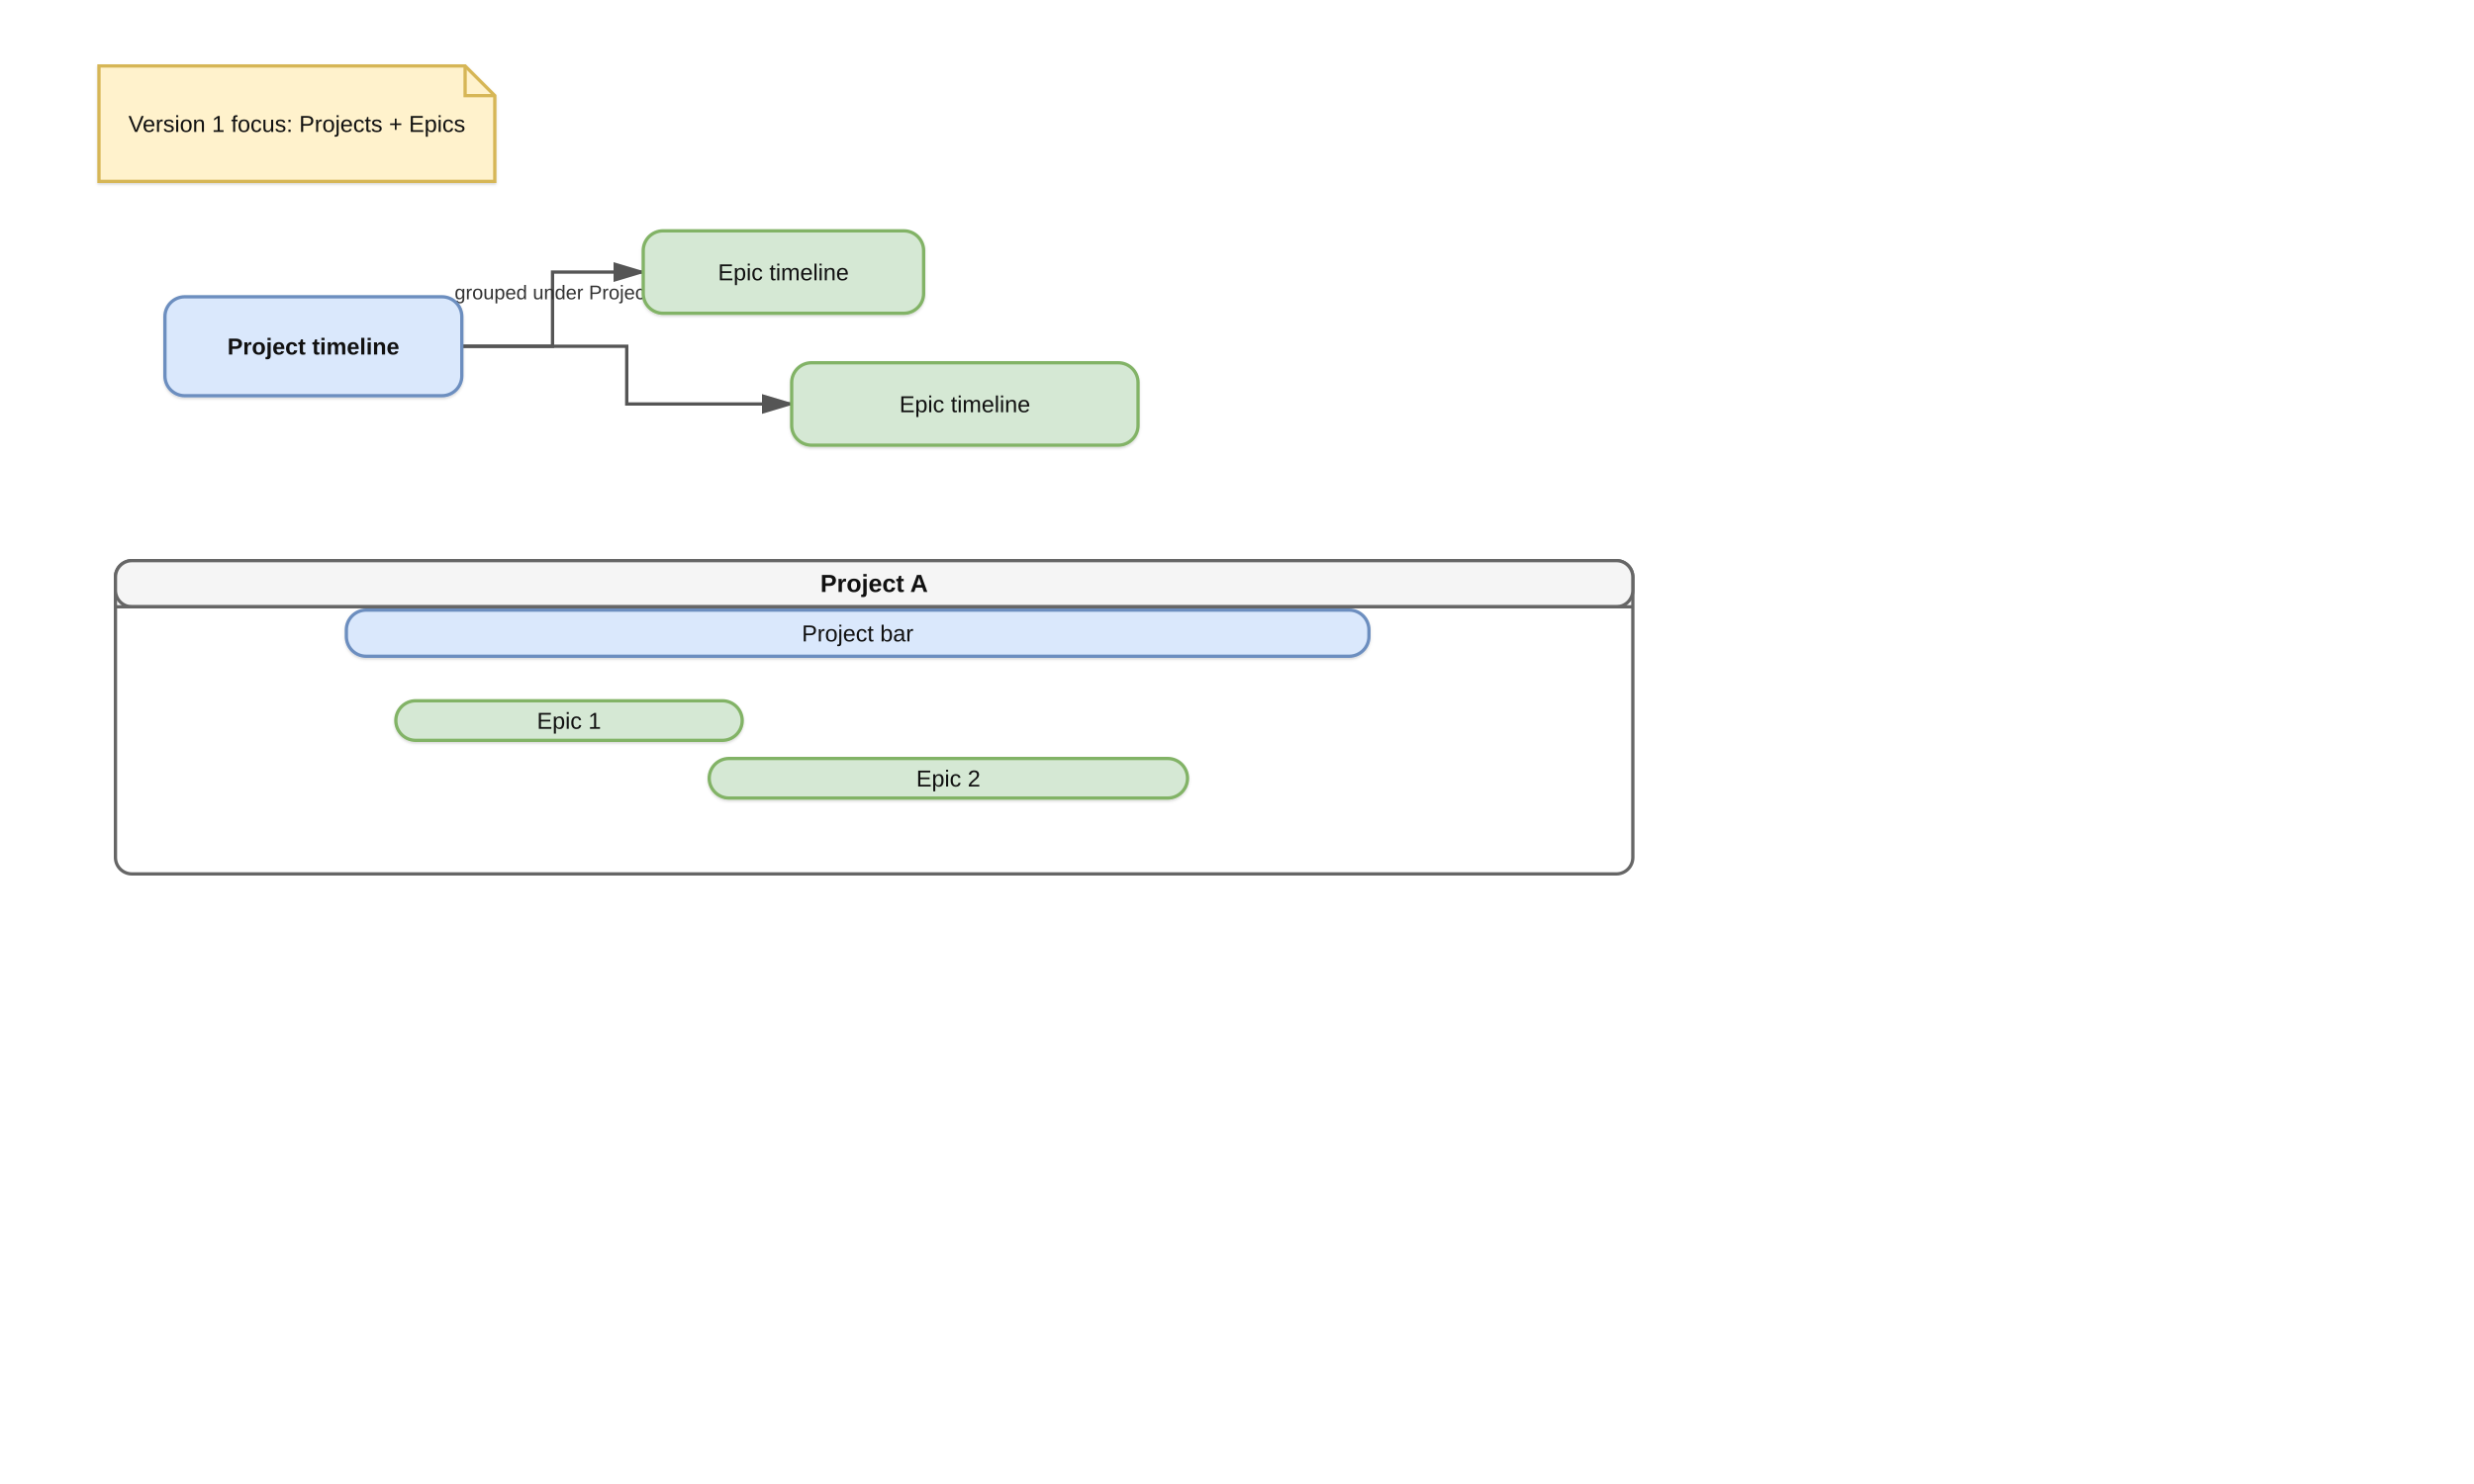
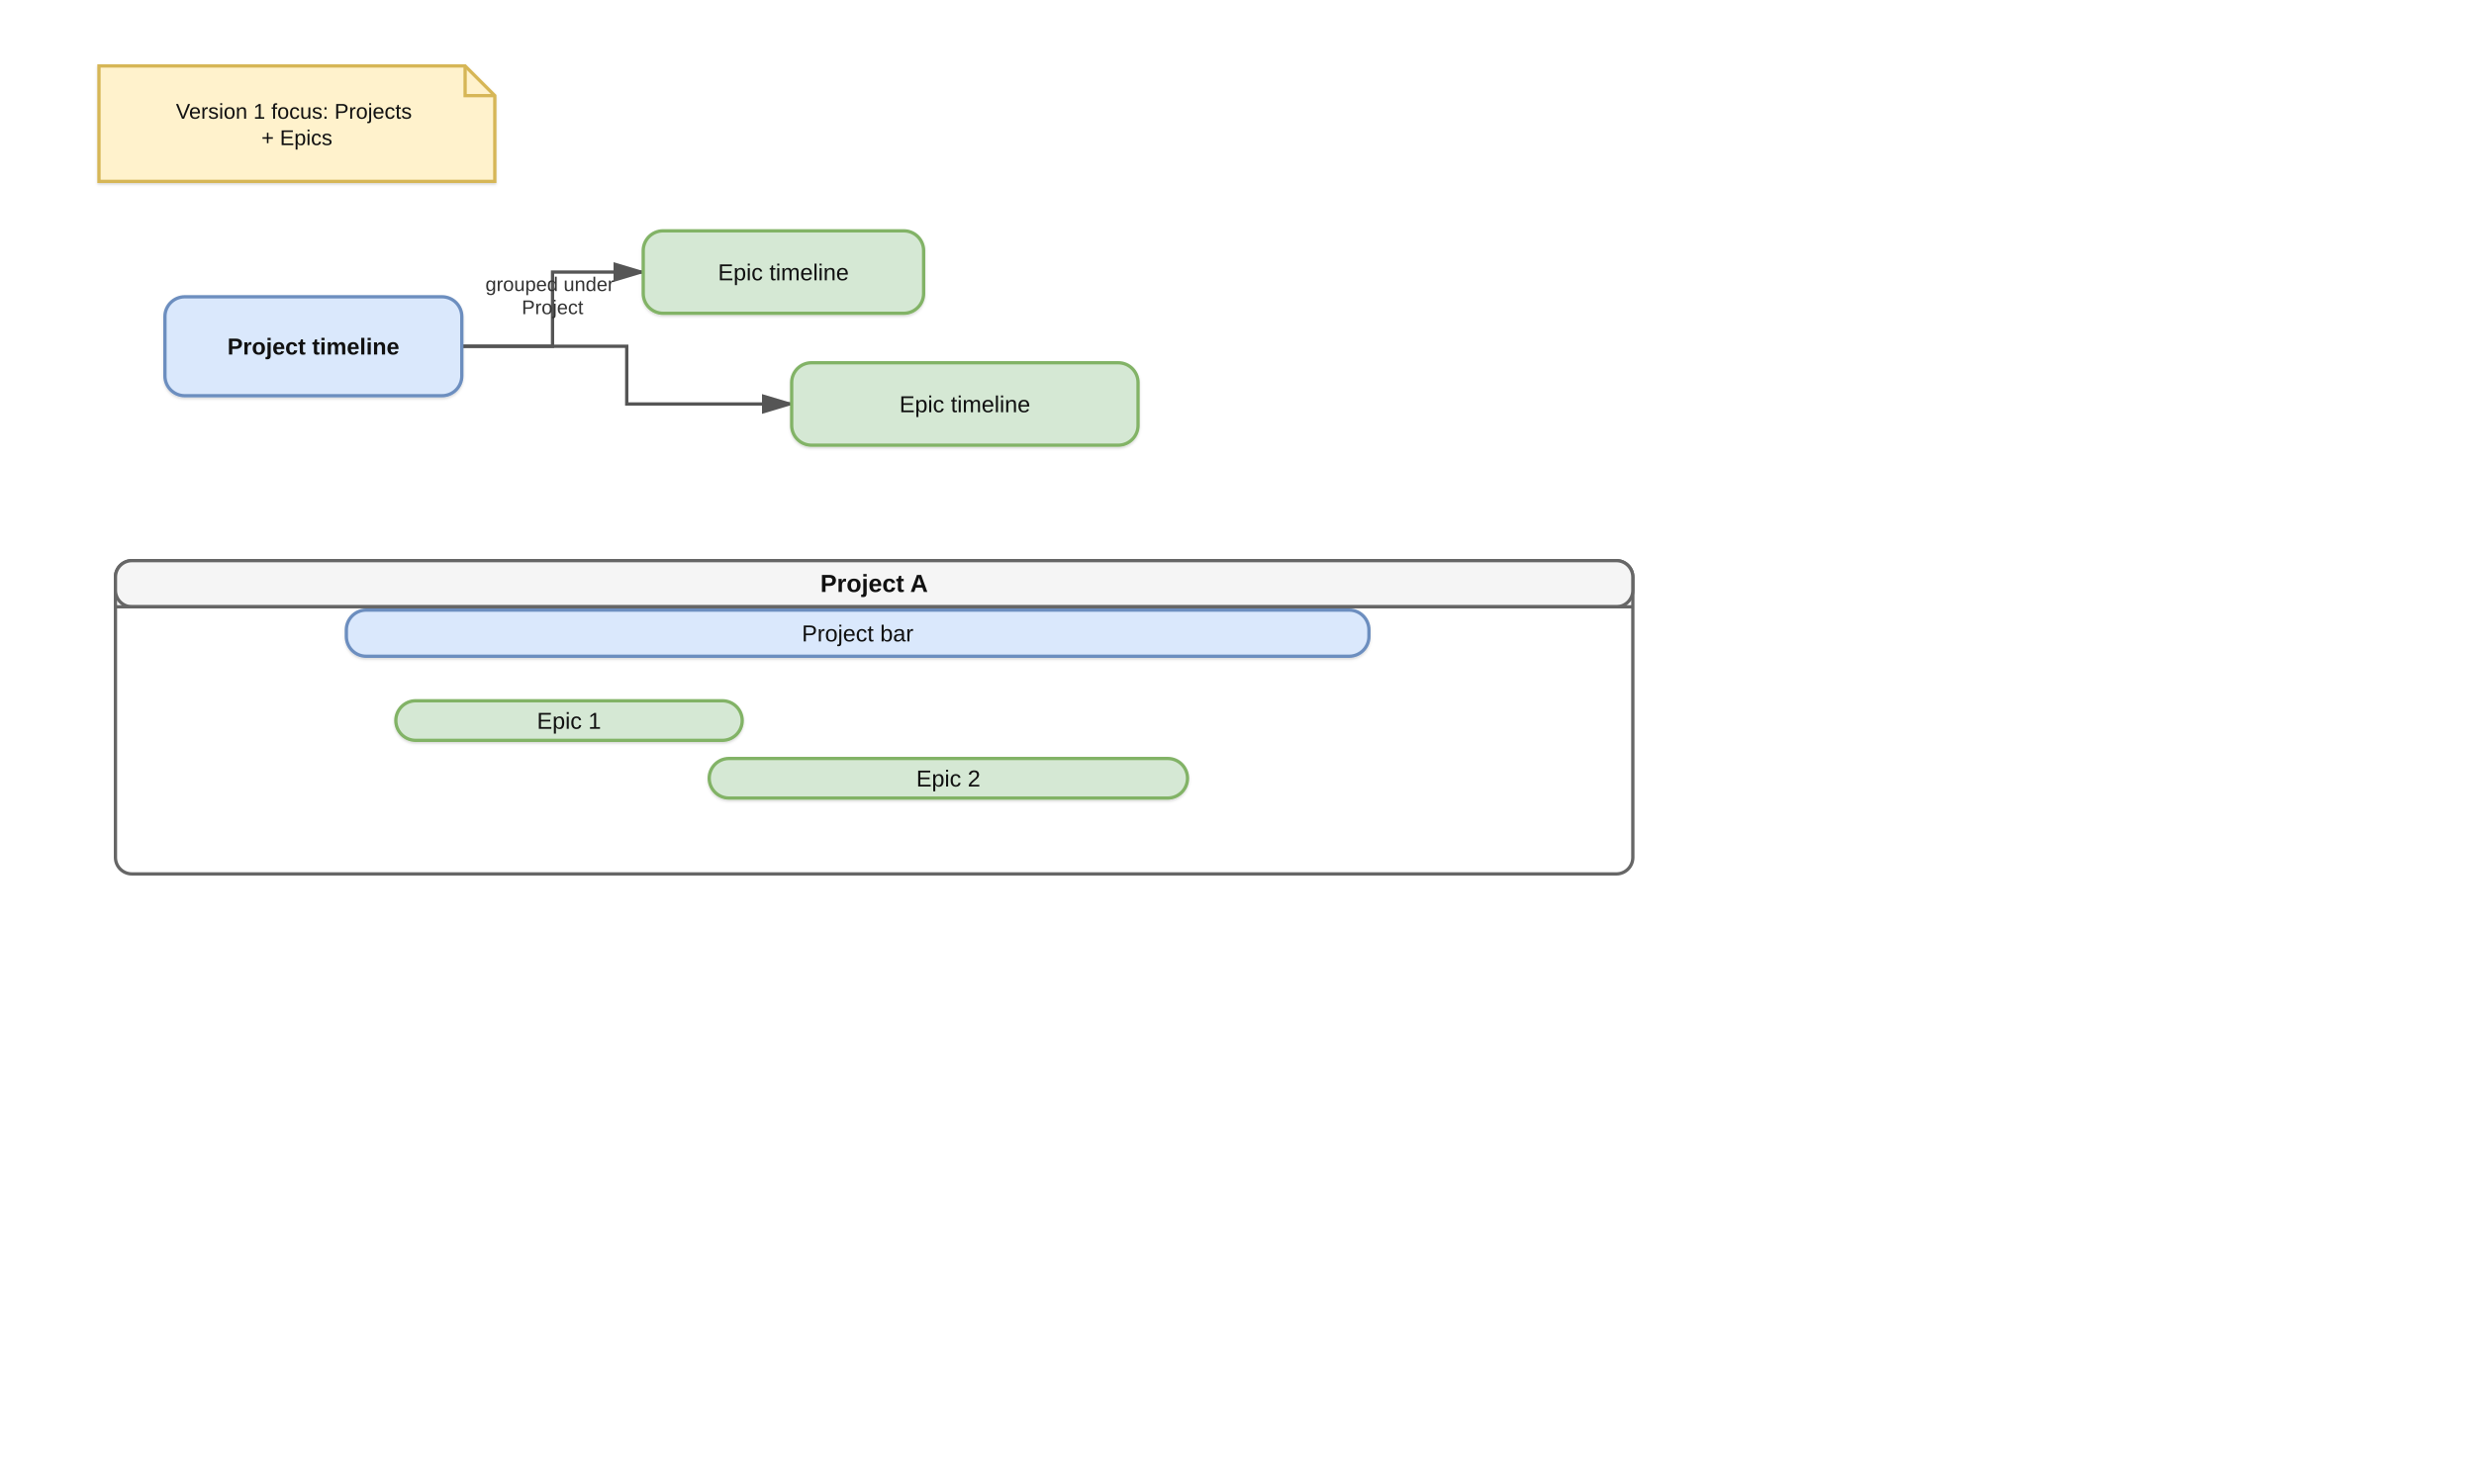
<svg xmlns="http://www.w3.org/2000/svg" width="1500" height="900" viewBox="0 0 1500 900" role="img">
  <defs>
    <marker id="arrow" markerWidth="10" markerHeight="10" refX="9" refY="3" orient="auto" markerUnits="strokeWidth">
      <path d="M0,0 L10,3 L0,6 z" fill="#555" />
    </marker>
    <filter id="shadow" x="-20%" y="-20%" width="140%" height="140%">
      <feDropShadow dx="0" dy="1" stdDeviation="1" flood-opacity="0.15" />
    </filter>
  </defs>
  <rect width="100%" height="100%" fill="#ffffff" />
  <path d="M 280.0 210.0 L 335.0 210.0 L 335.0 165.0 L 390.0 165.0" fill="none" stroke="#555" stroke-width="2" marker-end="url(#arrow)" />
-   <text x="335.0" y="181.5" text-anchor="middle" font-family="Arial, Helvetica, sans-serif" font-size="12" fill="#333">grouped under Project</text>
+   <text x="335.0" y="176.5" text-anchor="middle" font-family="Arial, Helvetica, sans-serif" font-size="12" fill="#333">
+     <tspan x="335.0" dy="0">grouped under</tspan>
+     <tspan x="335.0" dy="14">Project</tspan>
+   </text>
  <path d="M 280.0 210.0 L 380.0 210.0 L 380.0 245.0 L 480.0 245.0" fill="none" stroke="#555" stroke-width="2" marker-end="url(#arrow)" />
  <polygon points="60.0,40.0 282.0,40.0 300.0,58.0 300.0,110.0 60.0,110.0" fill="#fff2cc" stroke="#d6b656" stroke-width="2" filter="url(#shadow)" />
  <polyline points="282.0,40.0 282.0,58.0 300.0,58.0" fill="none" stroke="#d6b656" stroke-width="2" />
-   <text x="180.0" y="80.0" text-anchor="middle" font-family="Arial, Helvetica, sans-serif" font-size="14" font-weight="400" fill="#111">Version 1 focus: Projects + Epics</text>
+   <text x="180.0" y="72.0" text-anchor="middle" font-family="Arial, Helvetica, sans-serif" font-size="13" font-weight="400" fill="#111">
+     <tspan x="180.0" dy="0">Version 1 focus: Projects</tspan>
+     <tspan x="180.0" dy="16">+ Epics</tspan>
+   </text>
  <rect x="100.0" y="180.0" width="180.0" height="60.0" rx="12" ry="12" fill="#dae8fc" stroke="#6c8ebf" stroke-width="2" filter="url(#shadow)" />
-   <text x="190.0" y="215.0" text-anchor="middle" font-family="Arial, Helvetica, sans-serif" font-size="14" font-weight="700" fill="#111">Project timeline</text>
+   <text x="190.0" y="215.0" text-anchor="middle" font-family="Arial, Helvetica, sans-serif" font-size="14" font-weight="700" fill="#111">
+     <tspan x="190.0" dy="0">Project timeline</tspan>
+   </text>
  <rect x="390.0" y="140.0" width="170.0" height="50.0" rx="12" ry="12" fill="#d5e8d4" stroke="#82b366" stroke-width="2" filter="url(#shadow)" />
-   <text x="475.0" y="170.0" text-anchor="middle" font-family="Arial, Helvetica, sans-serif" font-size="14" font-weight="400" fill="#111">Epic timeline</text>
+   <text x="475.0" y="170.0" text-anchor="middle" font-family="Arial, Helvetica, sans-serif" font-size="14" font-weight="400" fill="#111">
+     <tspan x="475.0" dy="0">Epic timeline</tspan>
+   </text>
  <rect x="480.0" y="220.0" width="210.0" height="50.0" rx="12" ry="12" fill="#d5e8d4" stroke="#82b366" stroke-width="2" filter="url(#shadow)" />
-   <text x="585.0" y="250.0" text-anchor="middle" font-family="Arial, Helvetica, sans-serif" font-size="14" font-weight="400" fill="#111">Epic timeline</text>
+   <text x="585.0" y="250.0" text-anchor="middle" font-family="Arial, Helvetica, sans-serif" font-size="14" font-weight="400" fill="#111">
+     <tspan x="585.0" dy="0">Epic timeline</tspan>
+   </text>
  <rect x="70.0" y="340.0" width="920.0" height="190.0" rx="10" ry="10" fill="#fff" stroke="#666666" stroke-width="2" />
  <rect x="70.0" y="340.0" width="920.0" height="28.0" rx="10" ry="10" fill="#f5f5f5" stroke="#666666" stroke-width="2" />
  <line x1="70.0" y1="368.0" x2="990.0" y2="368.0" stroke="#666666" stroke-width="2" />
-   <text x="530.0" y="359.0" text-anchor="middle" font-family="Arial, Helvetica, sans-serif" font-size="15" font-weight="700" fill="#111">Project A</text>
+   <text x="530.0" y="359.0" text-anchor="middle" font-family="Arial, Helvetica, sans-serif" font-size="15" font-weight="700" fill="#111">
+     <tspan x="530.0" dy="0">Project A</tspan>
+   </text>
  <rect x="210.0" y="370.0" width="620.0" height="28.0" rx="12" ry="12" fill="#dae8fc" stroke="#6c8ebf" stroke-width="2" filter="url(#shadow)" />
-   <text x="520.0" y="389.0" text-anchor="middle" font-family="Arial, Helvetica, sans-serif" font-size="14" font-weight="400" fill="#111">Project bar</text>
+   <text x="520.0" y="389.0" text-anchor="middle" font-family="Arial, Helvetica, sans-serif" font-size="14" font-weight="400" fill="#111">
+     <tspan x="520.0" dy="0">Project bar</tspan>
+   </text>
  <rect x="240.0" y="425.0" width="210.0" height="24.0" rx="12" ry="12" fill="#d5e8d4" stroke="#82b366" stroke-width="2" filter="url(#shadow)" />
-   <text x="345.0" y="442.0" text-anchor="middle" font-family="Arial, Helvetica, sans-serif" font-size="14" font-weight="400" fill="#111">Epic 1</text>
+   <text x="345.0" y="442.0" text-anchor="middle" font-family="Arial, Helvetica, sans-serif" font-size="14" font-weight="400" fill="#111">
+     <tspan x="345.0" dy="0">Epic 1</tspan>
+   </text>
  <rect x="430.0" y="460.0" width="290.0" height="24.0" rx="12" ry="12" fill="#d5e8d4" stroke="#82b366" stroke-width="2" filter="url(#shadow)" />
-   <text x="575.0" y="477.0" text-anchor="middle" font-family="Arial, Helvetica, sans-serif" font-size="14" font-weight="400" fill="#111">Epic 2</text>
+   <text x="575.0" y="477.0" text-anchor="middle" font-family="Arial, Helvetica, sans-serif" font-size="14" font-weight="400" fill="#111">
+     <tspan x="575.0" dy="0">Epic 2</tspan>
+   </text>
</svg>
